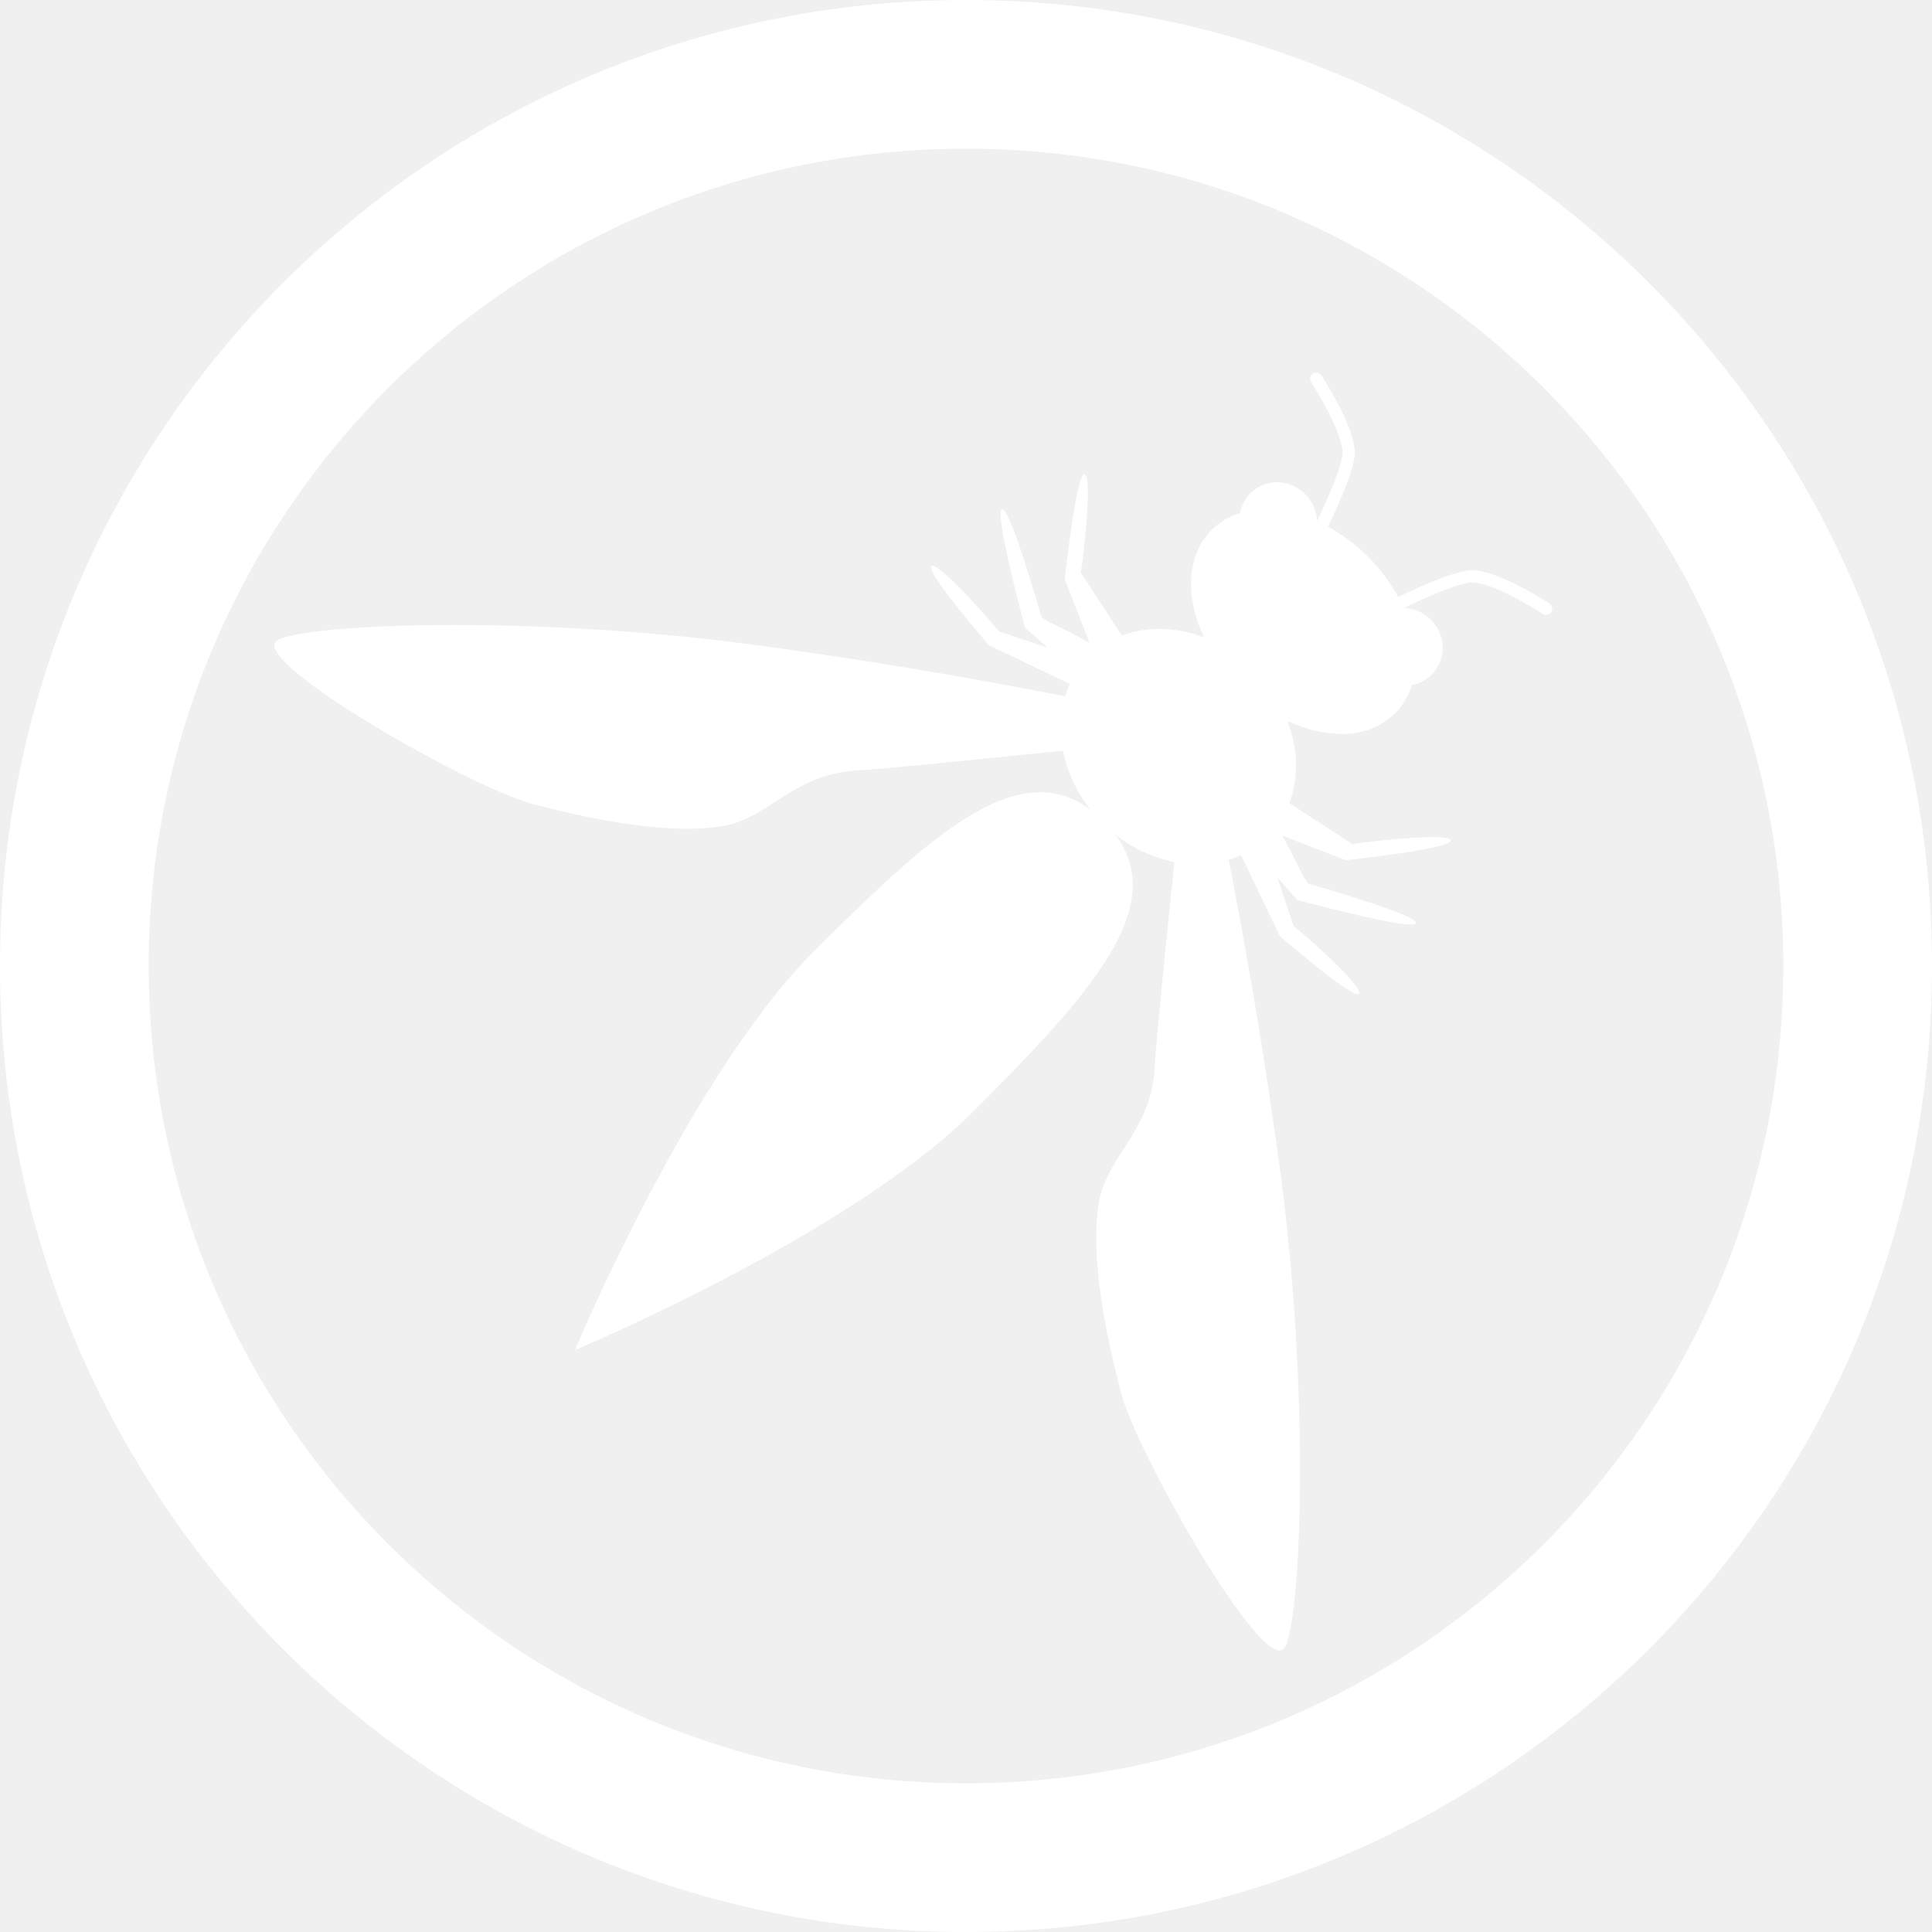
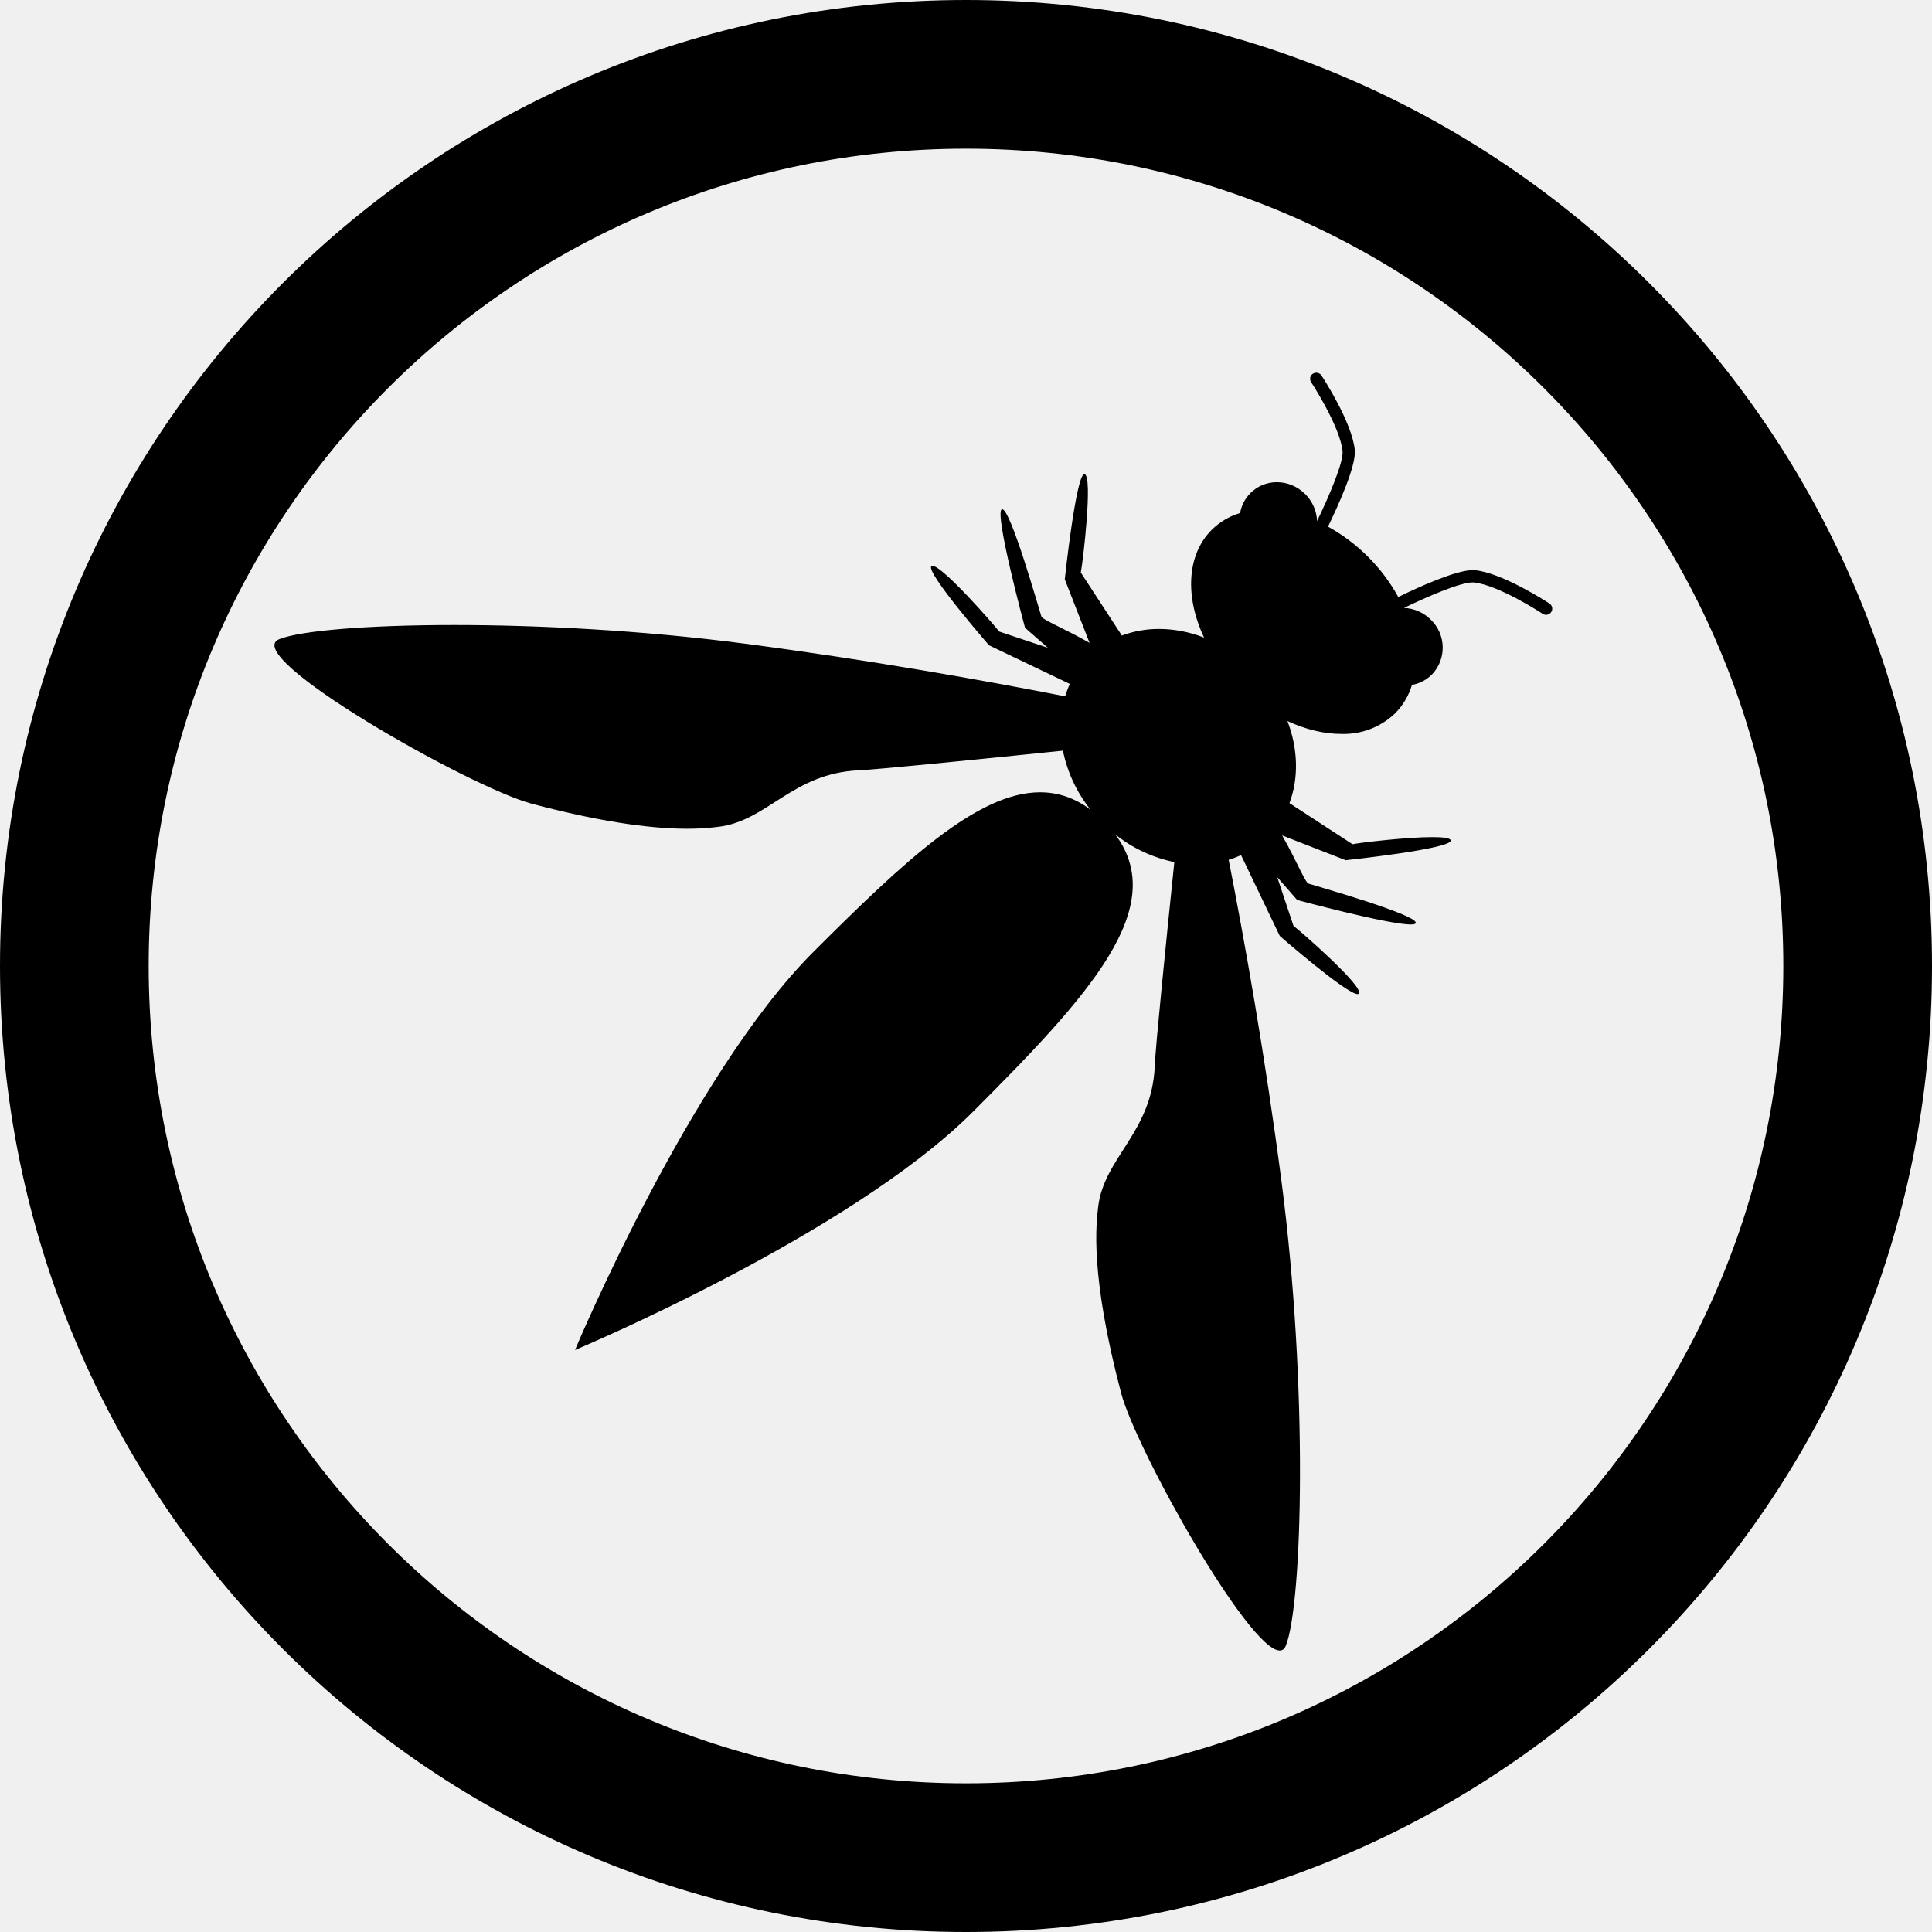
- <svg xmlns="http://www.w3.org/2000/svg" stroke="#fff" fill="#fff" stroke-width="0" role="img" viewBox="0 0 24 24" height="200px" width="200px">
+ <svg xmlns="http://www.w3.org/2000/svg" stroke="currentColor" fill="currentColor" stroke-width="0" role="img" viewBox="0 0 24 24" height="200px" width="200px">
  <path d="M15.897 20.503c-.384 0-1.782-2.489-1.97-3.198-.393-1.486-.308-2.114-.285-2.314.072-.613.667-.92.703-1.748.01-.256.14-1.535.243-2.534a1.723 1.723 0 0 1-.733-.343c.676.908-.32 1.995-1.767 3.443-1.536 1.536-4.945 2.961-4.945 2.961s1.425-3.41 2.961-4.945c1.13-1.129 2.04-1.983 2.816-1.983.22 0 .427.067.627.216a1.722 1.722 0 0 1-.343-.733c-.999.103-2.278.232-2.534.244-.829.036-1.135.63-1.747.702-.07.008-.194.024-.388.024-.36 0-.963-.054-1.926-.31-.772-.203-3.648-1.84-3.14-2.045.26-.105 1.087-.176 2.175-.176 1.047 0 2.337.066 3.596.23 1.57.205 3.01.463 3.992.656.016-.053.035-.104.058-.154l-1.004-.48s-.8-.92-.715-.984a.02.02 0 0 1 .012-.003c.126 0 .767.733.829.816l.605.202-.284-.249s-.388-1.438-.287-1.472h.004c.106 0 .459 1.25.489 1.34.07.06.303.152.596.32l-.308-.79s.14-1.305.243-1.305h.003c.105.021-.02 1.089-.047 1.221l.51.783a1.31 1.31 0 0 1 .463-.082c.184 0 .374.036.558.107-.236-.502-.218-1.025.095-1.338a.84.84 0 0 1 .353-.209.462.462 0 0 1 .457-.383c.127 0 .254.05.352.148a.497.497 0 0 1 .147.335c.151-.311.329-.73.317-.867-.03-.307-.386-.852-.39-.857a.076.076 0 0 1 .064-.119c.025 0 .05.012.064.035.016.023.381.582.414.927.018.198-.21.696-.333.95a2.227 2.227 0 0 1 .873.874c.245-.12.715-.334.927-.334l.024.001c.345.033.904.399.927.414a.076.076 0 0 1-.084.128c-.005-.004-.55-.36-.857-.39h-.015c-.15 0-.552.171-.852.317.12.004.242.053.335.147a.482.482 0 0 1 .012.681.459.459 0 0 1-.247.128.845.845 0 0 1-.21.354.924.924 0 0 1-.67.255c-.212 0-.441-.055-.667-.16.132.343.142.708.025 1.02l.783.51c.095-.019.666-.088.993-.088.13 0 .222.011.228.04.02.106-1.305.247-1.305.247l-.79-.308c.168.293.26.527.32.596.091.03 1.374.392 1.34.493-.004.012-.026.017-.063.017-.283 0-1.41-.304-1.41-.304l-.248-.284.202.605c.087.065.876.755.813.841-.004.005-.009.007-.016.007-.139 0-.967-.722-.967-.722l-.481-1.004a1.18 1.18 0 0 1-.154.058c.193.982.451 2.422.656 3.992.335 2.569.26 5.261.054 5.77-.016.041-.042.06-.076.06M12 24C5.373 24 0 18.627 0 12S5.373 0 12 0s12 5.373 12 12-5.373 12-12 12m0-22.153C6.393 1.847 1.847 6.393 1.847 12S6.393 22.153 12 22.153 22.153 17.607 22.153 12 17.607 1.847 12 1.847Z" />
</svg>
